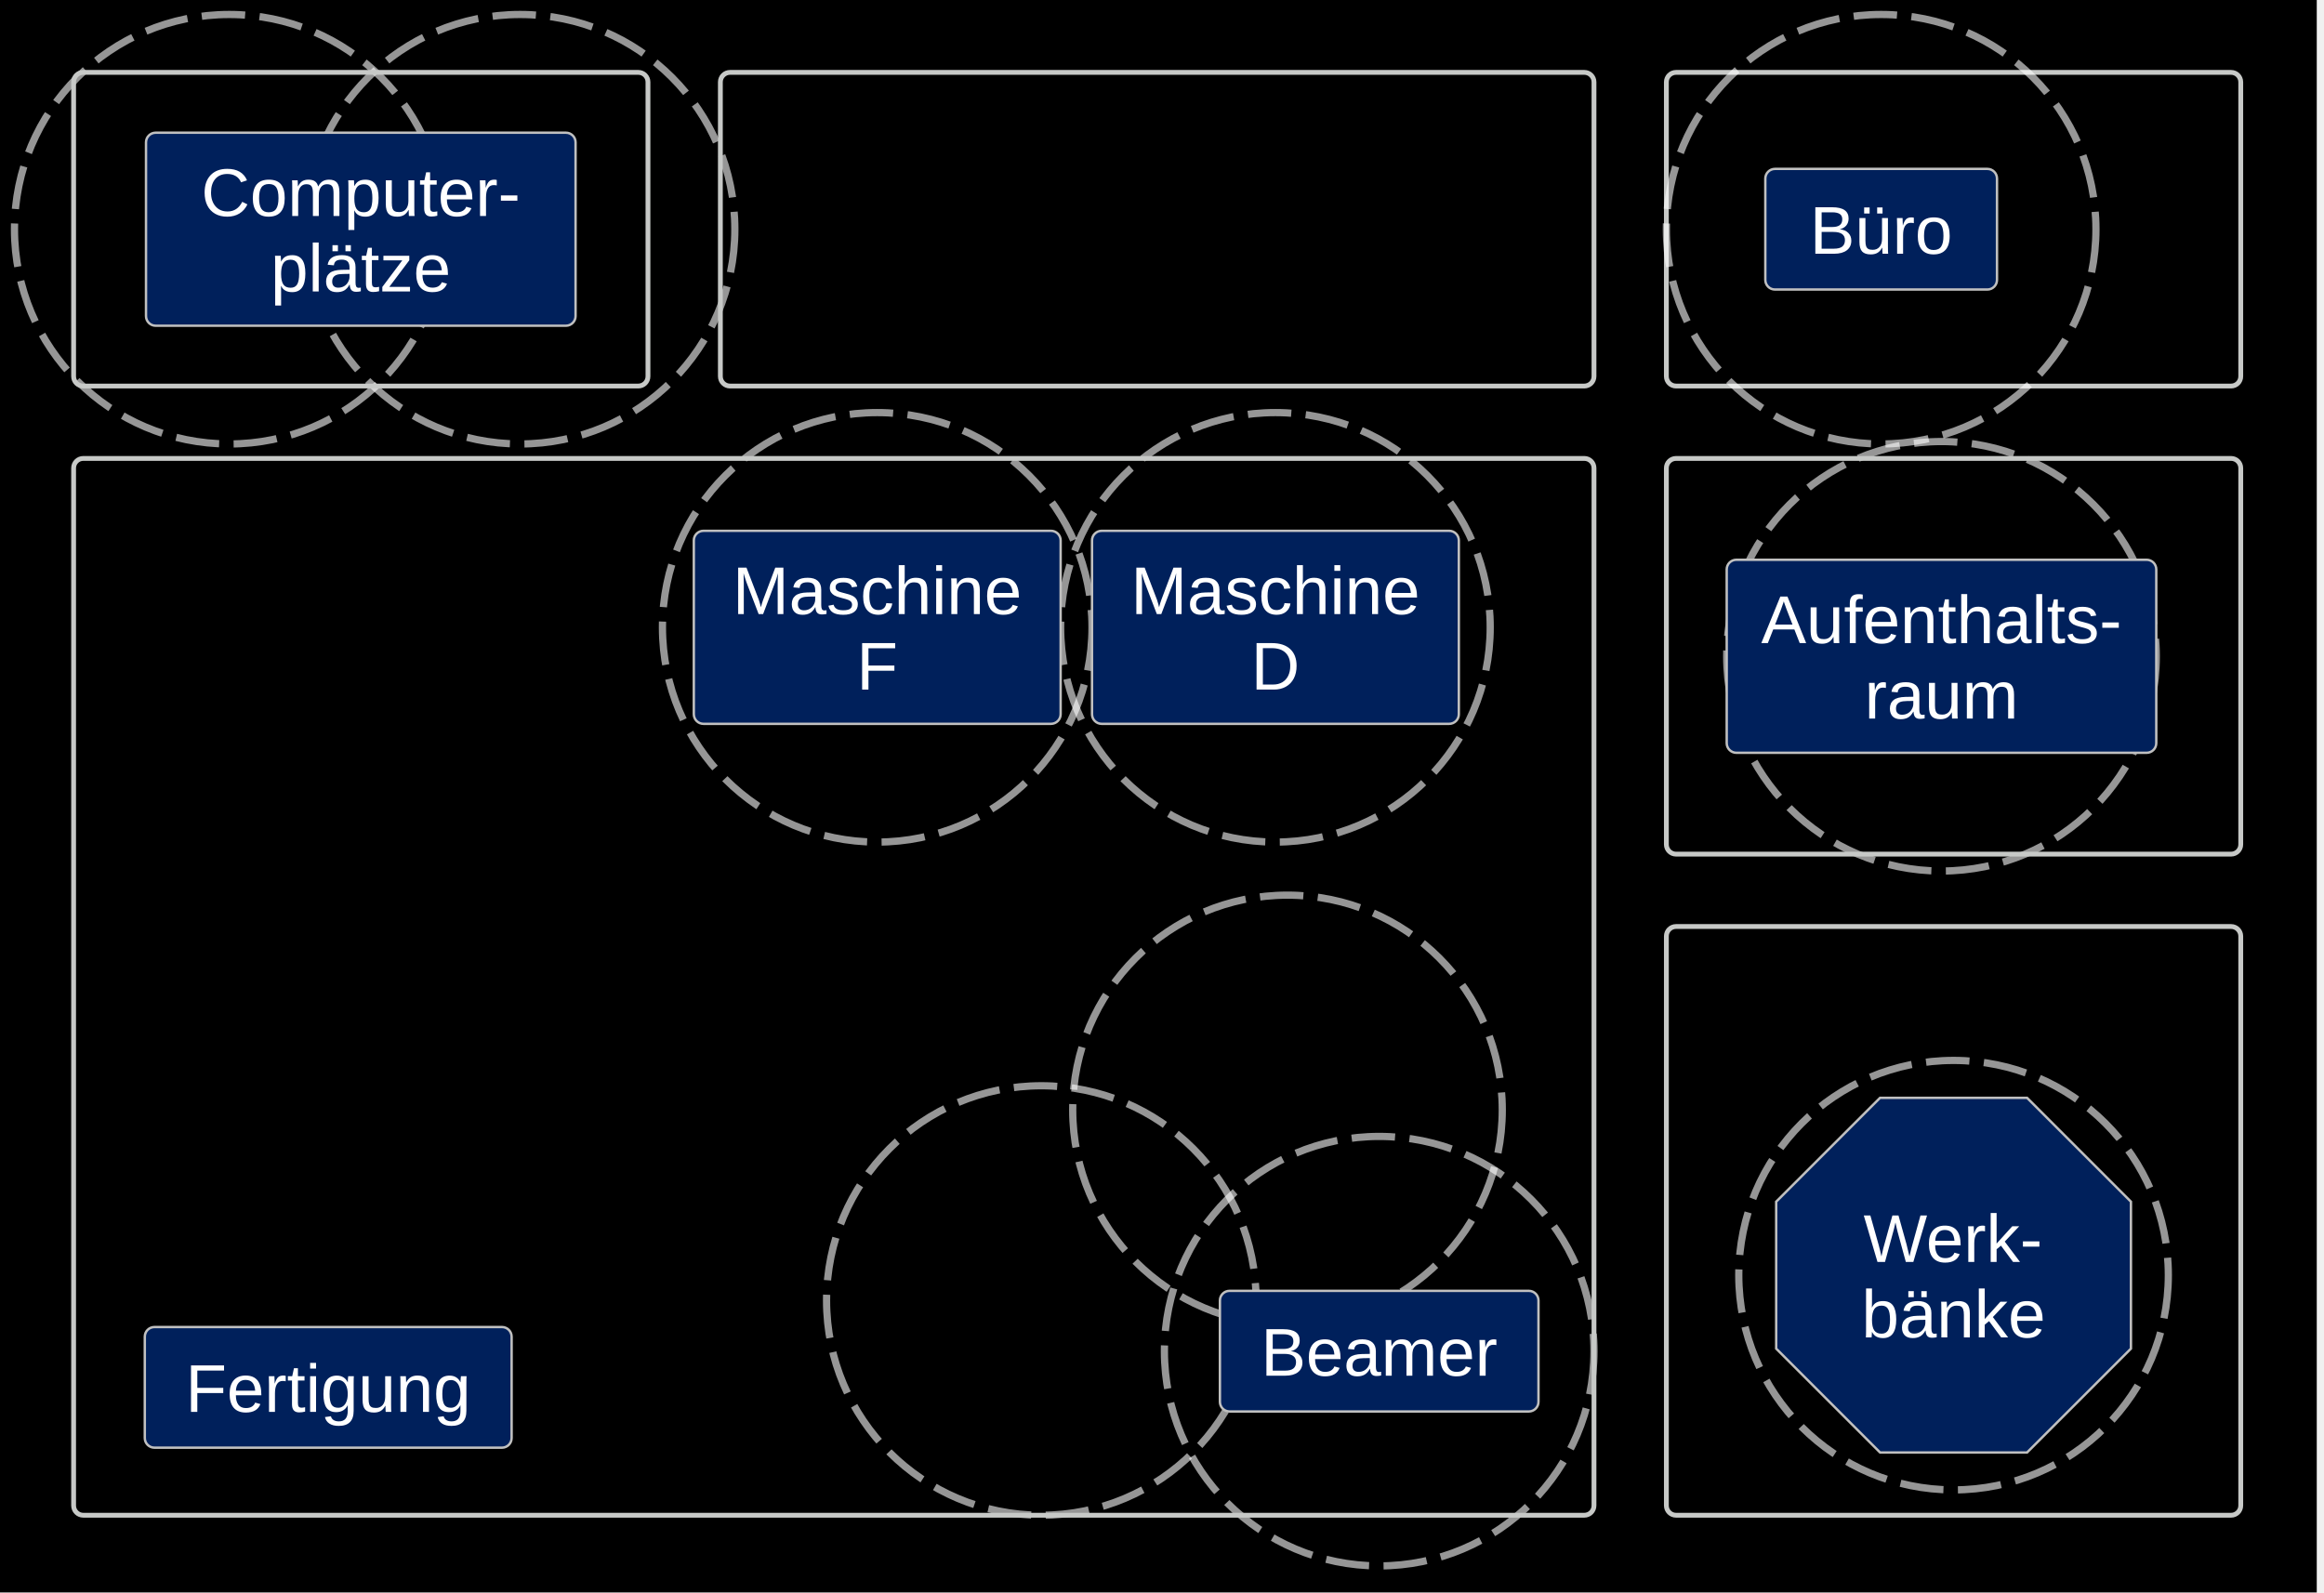
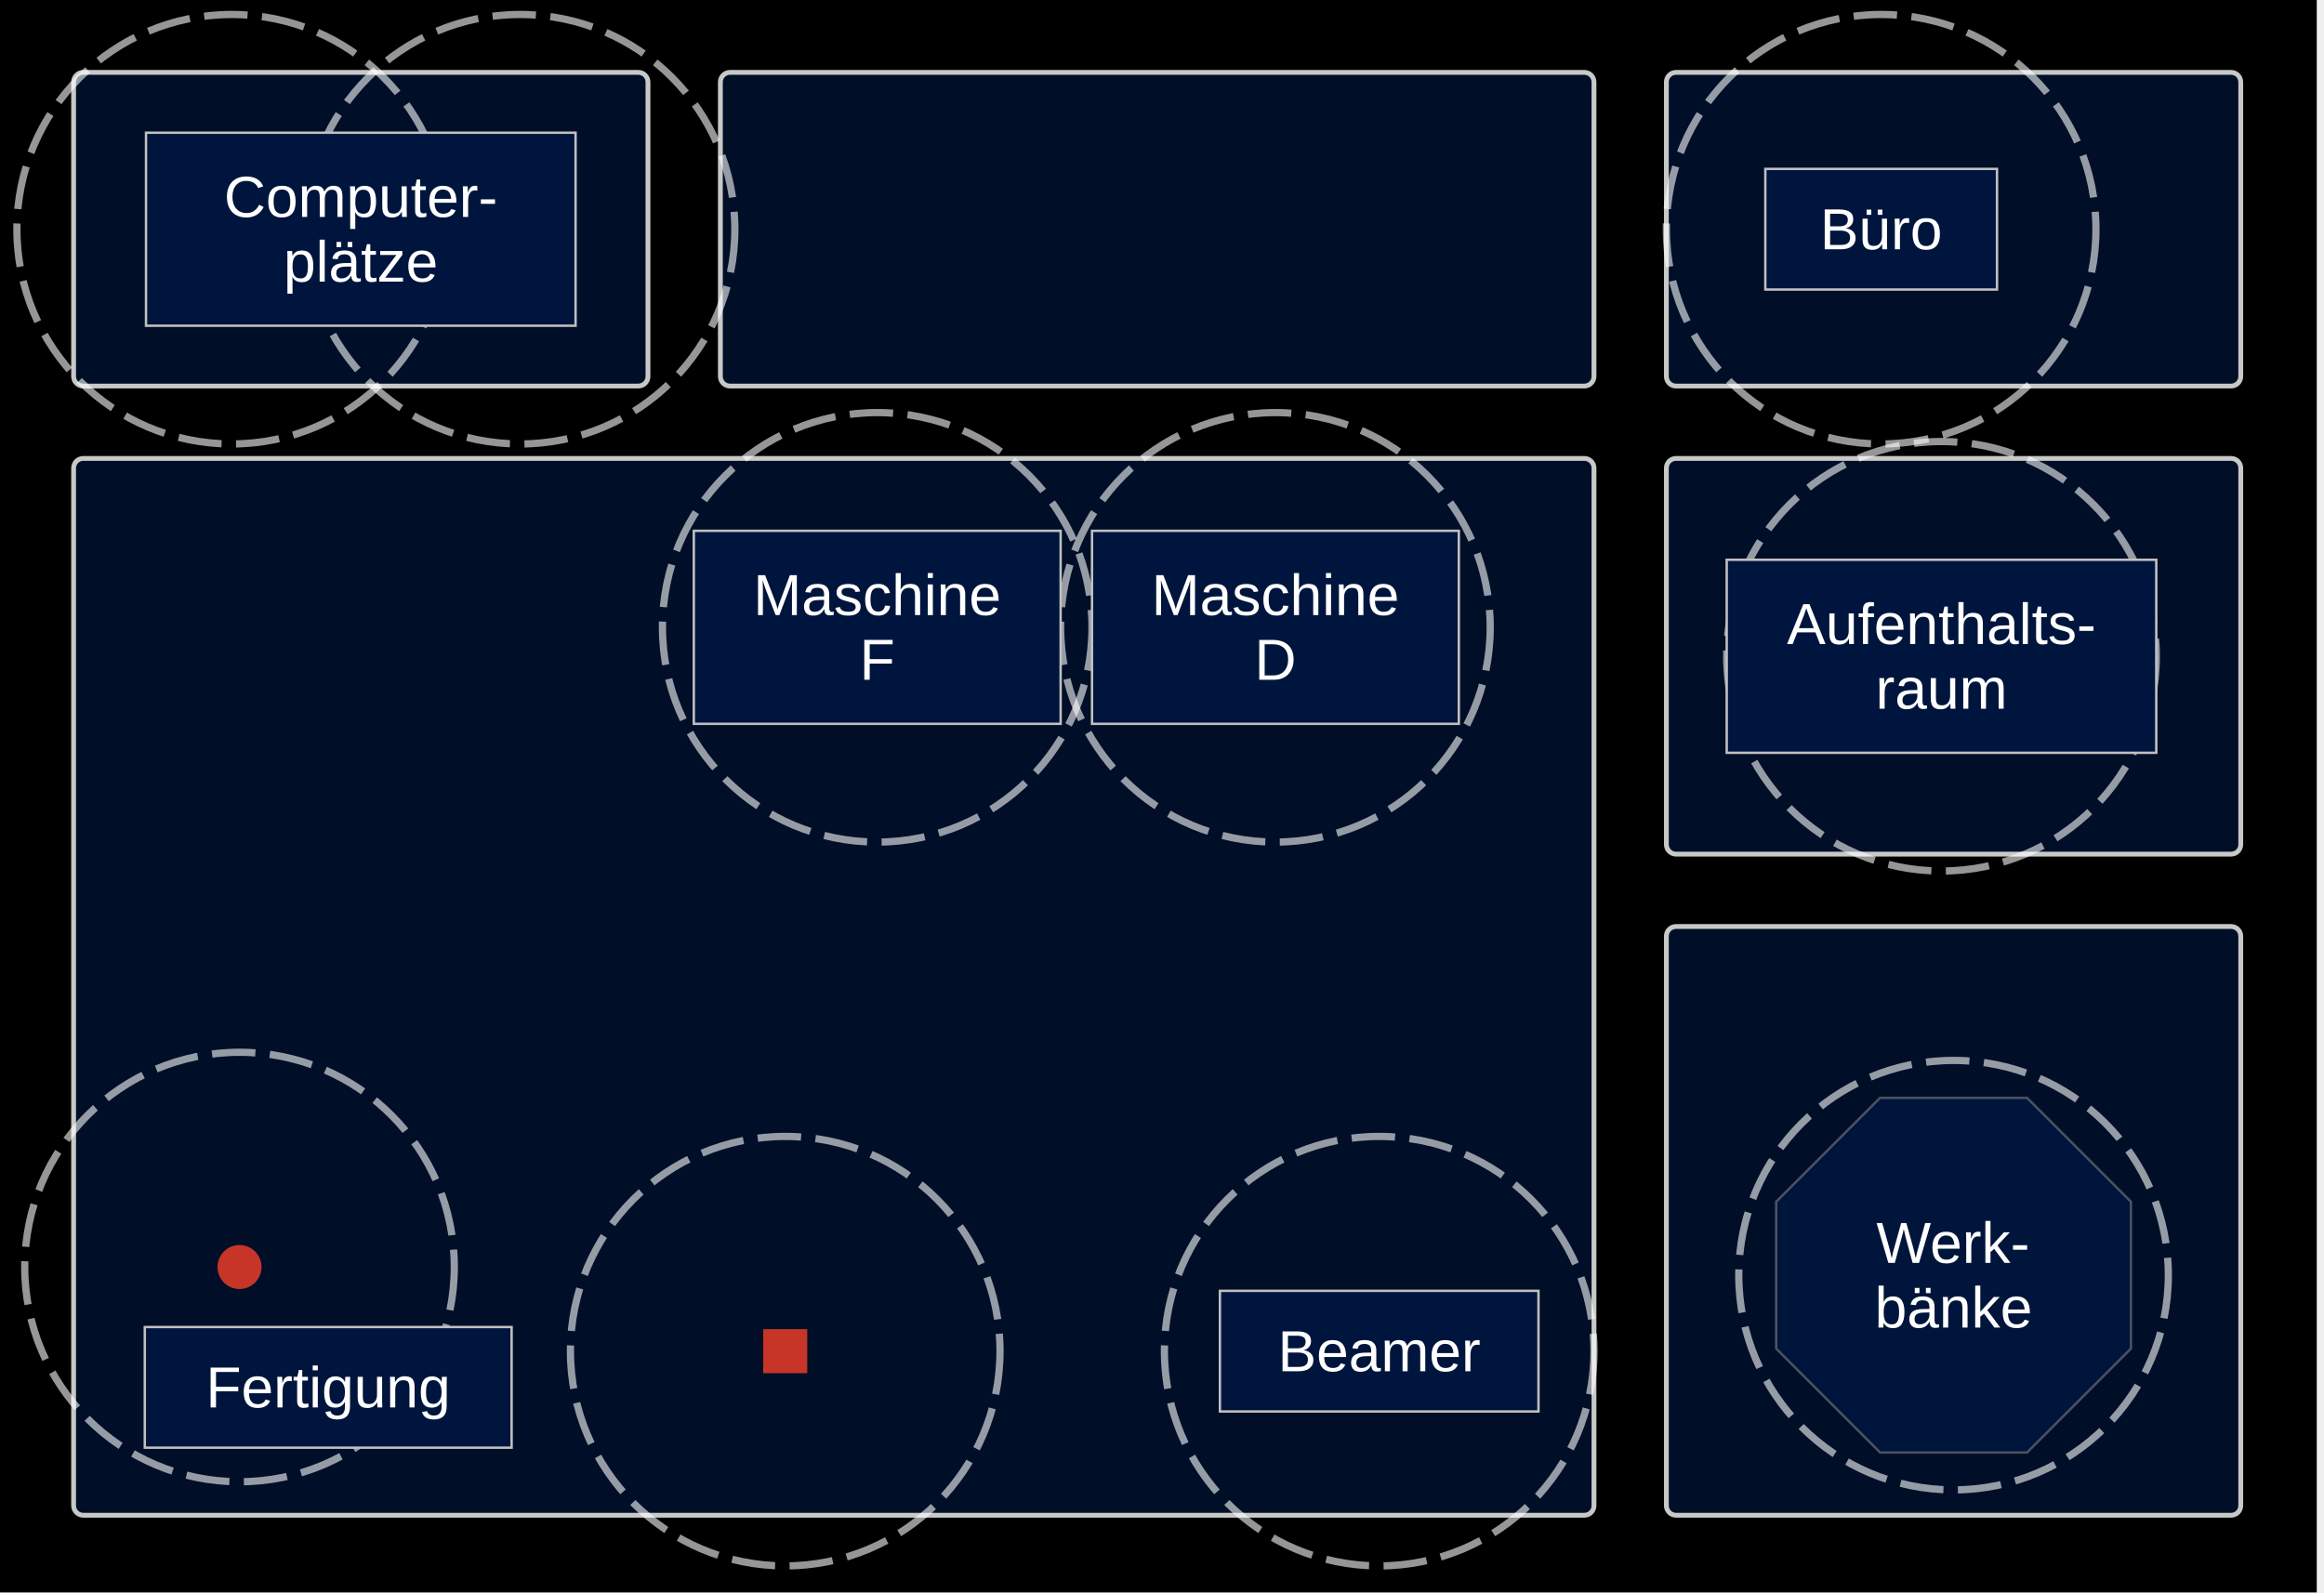
<svg xmlns="http://www.w3.org/2000/svg" fill-opacity="1" color-rendering="auto" color-interpolation="auto" text-rendering="auto" stroke="black" stroke-linecap="square" width="963" stroke-miterlimit="10" shape-rendering="auto" stroke-opacity="1" fill="black" stroke-dasharray="none" font-weight="normal" stroke-width="1" height="660" font-family="'Dialog'" font-style="normal" stroke-linejoin="miter" font-size="12px" stroke-dashoffset="0" image-rendering="auto">
  <defs id="genericDefs" />
  <g>
    <defs id="defs1">
      <clipPath clipPathUnits="userSpaceOnUse" id="clipPath1">
        <path d="M0 0 L963 0 L963 660 L0 660 L0 0 Z" />
      </clipPath>
    </defs>
    <g text-rendering="geometricPrecision" shape-rendering="geometricPrecision">
      <rect x="0" width="960" height="660" y="0" clip-path="url(#clipPath1)" stroke="none" />
    </g>
+     <g fill="rgb(0,14,40)" text-rendering="geometricPrecision" shape-rendering="geometricPrecision" stroke="rgb(0,14,40)">
+       <rect x="30.5" y="30" clip-path="url(#clipPath1)" width="238" rx="4" ry="4" height="130" stroke="none" />
+     </g>
+     <g stroke-linecap="butt" fill="rgb(199,201,199)" text-rendering="geometricPrecision" shape-rendering="geometricPrecision" stroke="rgb(199,201,199)" stroke-width="2" stroke-miterlimit="1.45">
+       <rect x="30.5" y="30" clip-path="url(#clipPath1)" fill="none" width="238" rx="4" ry="4" height="130" />
+     </g>
+     <g fill="rgb(0,14,40)" text-rendering="geometricPrecision" shape-rendering="geometricPrecision" stroke="rgb(0,14,40)">
+       <rect x="690.5" y="384" clip-path="url(#clipPath1)" width="238" rx="4" ry="4" height="244" stroke="none" />
+     </g>
+     <g stroke-linecap="butt" fill="rgb(199,201,199)" text-rendering="geometricPrecision" shape-rendering="geometricPrecision" stroke="rgb(199,201,199)" stroke-width="2" stroke-miterlimit="1.45">
+       <rect x="690.5" y="384" clip-path="url(#clipPath1)" fill="none" width="238" rx="4" ry="4" height="244" />
+     </g>
    <g stroke-linecap="butt" fill-opacity="0.588" fill="rgb(255,255,255)" text-rendering="geometricPrecision" shape-rendering="geometricPrecision" stroke-dasharray="18,6" stroke="rgb(255,255,255)" stroke-width="3" stroke-opacity="0.588" stroke-miterlimit="1.45">
-       <circle fill="none" r="89" clip-path="url(#clipPath1)" cx="431.5" cy="539" />
+       <circle fill="none" r="89" clip-path="url(#clipPath1)" cx="809.5" cy="528.5" />
+     </g>
+     <g fill="rgb(0,14,40)" text-rendering="geometricPrecision" shape-rendering="geometricPrecision" stroke="rgb(0,14,40)">
+       <rect x="298.5" y="30" clip-path="url(#clipPath1)" width="362" rx="4" ry="4" height="130" stroke="none" />
+     </g>
+     <g stroke-linecap="butt" fill="rgb(199,201,199)" text-rendering="geometricPrecision" shape-rendering="geometricPrecision" stroke="rgb(199,201,199)" stroke-width="2" stroke-miterlimit="1.45">
+       <rect x="298.5" y="30" clip-path="url(#clipPath1)" fill="none" width="362" rx="4" ry="4" height="130" />
+     </g>
+     <g fill="rgb(0,14,40)" text-rendering="geometricPrecision" shape-rendering="geometricPrecision" stroke="rgb(0,14,40)">
+       <rect x="30.5" y="190" clip-path="url(#clipPath1)" width="630" rx="4" ry="4" height="438" stroke="none" />
+     </g>
+     <g stroke-linecap="butt" fill="rgb(199,201,199)" text-rendering="geometricPrecision" shape-rendering="geometricPrecision" stroke="rgb(199,201,199)" stroke-width="2" stroke-miterlimit="1.45">
+       <rect x="30.5" y="190" clip-path="url(#clipPath1)" fill="none" width="630" rx="4" ry="4" height="438" />
+     </g>
+     <g fill="rgb(0,14,40)" text-rendering="geometricPrecision" shape-rendering="geometricPrecision" stroke="rgb(0,14,40)">
+       <rect x="690.5" y="190" clip-path="url(#clipPath1)" width="238" rx="4" ry="4" height="164" stroke="none" />
+     </g>
+     <g stroke-linecap="butt" fill="rgb(199,201,199)" text-rendering="geometricPrecision" shape-rendering="geometricPrecision" stroke="rgb(199,201,199)" stroke-width="2" stroke-miterlimit="1.45">
+       <rect x="690.5" y="190" clip-path="url(#clipPath1)" fill="none" width="238" rx="4" ry="4" height="164" />
+     </g>
+     <g fill="rgb(0,14,40)" text-rendering="geometricPrecision" shape-rendering="geometricPrecision" stroke="rgb(0,14,40)">
+       <rect x="690.5" y="30" clip-path="url(#clipPath1)" width="238" rx="4" ry="4" height="130" stroke="none" />
+     </g>
+     <g stroke-linecap="butt" fill="rgb(199,201,199)" text-rendering="geometricPrecision" shape-rendering="geometricPrecision" stroke="rgb(199,201,199)" stroke-width="2" stroke-miterlimit="1.45">
+       <rect x="690.5" y="30" clip-path="url(#clipPath1)" fill="none" width="238" rx="4" ry="4" height="130" />
+     </g>
+     <g stroke-linecap="butt" fill-opacity="0.588" fill="rgb(255,255,255)" text-rendering="geometricPrecision" shape-rendering="geometricPrecision" stroke-dasharray="18,6" stroke="rgb(255,255,255)" stroke-width="3" stroke-opacity="0.588" stroke-miterlimit="1.45">
+       <circle fill="none" r="89" clip-path="url(#clipPath1)" cx="99.25" cy="525.125" />
      <circle fill="none" r="89" clip-path="url(#clipPath1)" cx="571.5" cy="560" />
-       <circle fill="none" r="89" clip-path="url(#clipPath1)" cx="533.5" cy="460" />
+       <circle fill="none" r="89" clip-path="url(#clipPath1)" cx="325.375" cy="560" />
      <circle fill="none" r="89" clip-path="url(#clipPath1)" cx="215.5" cy="95" />
-       <circle fill="none" r="89" clip-path="url(#clipPath1)" cx="95" cy="95" />
      <circle fill="none" r="89" clip-path="url(#clipPath1)" cx="804.5" cy="272" />
      <circle fill="none" r="89" clip-path="url(#clipPath1)" cx="363.5" cy="260" />
      <circle fill="none" r="89" clip-path="url(#clipPath1)" cx="528.5" cy="260" />
    </g>
-     <g stroke-linecap="butt" fill="rgb(199,201,199)" text-rendering="geometricPrecision" shape-rendering="geometricPrecision" stroke="rgb(199,201,199)" stroke-width="2" stroke-miterlimit="1.45">
-       <rect x="690.5" y="30" clip-path="url(#clipPath1)" fill="none" width="238" rx="4" ry="4" height="130" />
-       <rect x="690.5" y="190" clip-path="url(#clipPath1)" fill="none" width="238" rx="4" ry="4" height="164" />
-       <rect x="30.5" y="190" clip-path="url(#clipPath1)" fill="none" width="630" rx="4" ry="4" height="438" />
+     <g fill="rgb(0,21,61)" text-rendering="geometricPrecision" shape-rendering="geometricPrecision" stroke="rgb(0,21,61)">
+       <rect x="452.5" width="152" height="80" y="220" clip-path="url(#clipPath1)" stroke="none" />
    </g>
-     <g fill="rgb(0,32,91)" text-rendering="geometricPrecision" shape-rendering="geometricPrecision" stroke="rgb(0,32,91)">
-       <rect x="452.5" y="220" clip-path="url(#clipPath1)" width="152" rx="4" ry="4" height="80" stroke="none" />
-     </g>
-     <g stroke-linecap="butt" font-size="28px" fill="white" text-rendering="geometricPrecision" font-family="'Arial'" shape-rendering="geometricPrecision" stroke="white" stroke-miterlimit="1.45">
-       <text x="468.583" xml:space="preserve" y="254.524" clip-path="url(#clipPath1)" stroke="none">Maschine</text>
-       <text x="518.39" xml:space="preserve" y="285.806" clip-path="url(#clipPath1)" stroke="none">D</text>
+     <g stroke-linecap="butt" font-size="24px" fill="white" text-rendering="geometricPrecision" font-family="'Arial'" shape-rendering="geometricPrecision" stroke="white" stroke-miterlimit="1.45">
+       <text x="477.143" xml:space="preserve" y="254.914" clip-path="url(#clipPath1)" stroke="none">Maschine</text>
+       <text x="519.834" xml:space="preserve" y="281.727" clip-path="url(#clipPath1)" stroke="none">D</text>
    </g>
    <g fill="silver" text-rendering="geometricPrecision" stroke-miterlimit="1.45" shape-rendering="geometricPrecision" stroke-linecap="butt" stroke="silver">
-       <rect x="452.5" y="220" clip-path="url(#clipPath1)" fill="none" width="152" rx="4" ry="4" height="80" />
+       <rect fill="none" x="452.5" width="152" height="80" y="220" clip-path="url(#clipPath1)" />
    </g>
-     <g fill="rgb(0,32,91)" text-rendering="geometricPrecision" shape-rendering="geometricPrecision" stroke="rgb(0,32,91)">
-       <rect x="287.5" y="220" clip-path="url(#clipPath1)" width="152" rx="4" ry="4" height="80" stroke="none" />
+     <g fill="rgb(0,21,61)" text-rendering="geometricPrecision" shape-rendering="geometricPrecision" stroke="rgb(0,21,61)">
+       <rect x="287.5" width="152" height="80" y="220" clip-path="url(#clipPath1)" stroke="none" />
    </g>
-     <g stroke-linecap="butt" font-size="28px" fill="white" text-rendering="geometricPrecision" font-family="'Arial'" shape-rendering="geometricPrecision" stroke="white" stroke-miterlimit="1.45">
-       <text x="303.583" xml:space="preserve" y="254.524" clip-path="url(#clipPath1)" stroke="none">Maschine</text>
-       <text x="354.948" xml:space="preserve" y="285.806" clip-path="url(#clipPath1)" stroke="none">F</text>
+     <g stroke-linecap="butt" font-size="24px" fill="white" text-rendering="geometricPrecision" font-family="'Arial'" shape-rendering="geometricPrecision" stroke="white" stroke-miterlimit="1.45">
+       <text x="312.143" xml:space="preserve" y="254.914" clip-path="url(#clipPath1)" stroke="none">Maschine</text>
+       <text x="356.17" xml:space="preserve" y="281.727" clip-path="url(#clipPath1)" stroke="none">F</text>
    </g>
    <g fill="silver" text-rendering="geometricPrecision" stroke-miterlimit="1.45" shape-rendering="geometricPrecision" stroke-linecap="butt" stroke="silver">
-       <rect x="287.5" y="220" clip-path="url(#clipPath1)" fill="none" width="152" rx="4" ry="4" height="80" />
+       <rect fill="none" x="287.5" width="152" height="80" y="220" clip-path="url(#clipPath1)" />
    </g>
-     <g fill="rgb(0,32,91)" text-rendering="geometricPrecision" shape-rendering="geometricPrecision" stroke="rgb(0,32,91)">
-       <rect x="715.5" y="232" clip-path="url(#clipPath1)" width="178" rx="4" ry="4" height="80" stroke="none" />
+     <g fill="rgb(0,21,61)" text-rendering="geometricPrecision" shape-rendering="geometricPrecision" stroke="rgb(0,21,61)">
+       <rect x="715.5" width="178" height="80" y="232" clip-path="url(#clipPath1)" stroke="none" />
    </g>
-     <g stroke-linecap="butt" font-size="28px" fill="white" text-rendering="geometricPrecision" font-family="'Arial'" shape-rendering="geometricPrecision" stroke="white" stroke-miterlimit="1.45">
-       <text x="729.79" xml:space="preserve" y="266.524" clip-path="url(#clipPath1)" stroke="none">Aufenthalts-</text>
-       <text x="772.604" xml:space="preserve" y="297.806" clip-path="url(#clipPath1)" stroke="none">raum</text>
+     <g stroke-linecap="butt" font-size="24px" fill="white" text-rendering="geometricPrecision" font-family="'Arial'" shape-rendering="geometricPrecision" stroke="white" stroke-miterlimit="1.45">
+       <text x="740.463" xml:space="preserve" y="266.914" clip-path="url(#clipPath1)" stroke="none">Aufenthalts-</text>
+       <text x="777.16" xml:space="preserve" y="293.727" clip-path="url(#clipPath1)" stroke="none">raum</text>
    </g>
    <g fill="silver" text-rendering="geometricPrecision" stroke-miterlimit="1.45" shape-rendering="geometricPrecision" stroke-linecap="butt" stroke="silver">
-       <rect x="715.5" y="232" clip-path="url(#clipPath1)" fill="none" width="178" rx="4" ry="4" height="80" />
+       <rect fill="none" x="715.5" width="178" height="80" y="232" clip-path="url(#clipPath1)" />
    </g>
-     <g fill="rgb(0,32,91)" text-rendering="geometricPrecision" shape-rendering="geometricPrecision" stroke="rgb(0,32,91)">
+     <g stroke-linecap="butt" fill-opacity="0.588" fill="rgb(255,255,255)" text-rendering="geometricPrecision" shape-rendering="geometricPrecision" stroke-dasharray="18,6" stroke="rgb(255,255,255)" stroke-width="3" stroke-opacity="0.588" stroke-miterlimit="1.45">
+       <circle fill="none" r="89" clip-path="url(#clipPath1)" cx="779.5" cy="95" />
+     </g>
+     <g fill="rgb(0,21,61)" text-rendering="geometricPrecision" shape-rendering="geometricPrecision" stroke="rgb(0,21,61)">
+       <rect x="731.5" width="96" height="50" y="70" clip-path="url(#clipPath1)" stroke="none" />
+     </g>
+     <g stroke-linecap="butt" font-size="24px" fill="white" text-rendering="geometricPrecision" font-family="'Arial'" shape-rendering="geometricPrecision" stroke="white" stroke-miterlimit="1.45">
+       <text x="754.152" xml:space="preserve" y="103.32" clip-path="url(#clipPath1)" stroke="none">Büro</text>
+     </g>
+     <g fill="silver" text-rendering="geometricPrecision" stroke-miterlimit="1.45" shape-rendering="geometricPrecision" stroke-linecap="butt" stroke="silver">
+       <rect fill="none" x="731.5" width="96" height="50" y="70" clip-path="url(#clipPath1)" />
+     </g>
+     <g fill="rgb(0,21,61)" text-rendering="geometricPrecision" shape-rendering="geometricPrecision" stroke="rgb(0,21,61)">
+       <rect x="505.5" width="132" height="50" y="535" clip-path="url(#clipPath1)" stroke="none" />
+     </g>
+     <g stroke-linecap="butt" font-size="24px" fill="white" text-rendering="geometricPrecision" font-family="'Arial'" shape-rendering="geometricPrecision" stroke="white" stroke-miterlimit="1.45">
+       <text x="529.482" xml:space="preserve" y="568.32" clip-path="url(#clipPath1)" stroke="none">Beamer</text>
+     </g>
+     <g fill="silver" text-rendering="geometricPrecision" stroke-miterlimit="1.45" shape-rendering="geometricPrecision" stroke-linecap="butt" stroke="silver">
+       <rect fill="none" x="505.5" width="132" height="50" y="535" clip-path="url(#clipPath1)" />
+     </g>
+     <g fill="rgb(0,32,91)" text-rendering="geometricPrecision" fill-opacity="0.392" shape-rendering="geometricPrecision" stroke-opacity="0.392" stroke="rgb(0,32,91)">
      <path d="M736 498.055 L779.055 455 L839.945 455 L883 498.055 L883 558.945 L839.945 602 L779.055 602 L736 558.945 Z" fill-rule="evenodd" clip-path="url(#clipPath1)" stroke="none" />
    </g>
-     <g stroke-linecap="butt" font-size="28px" fill="white" text-rendering="geometricPrecision" font-family="'Arial'" shape-rendering="geometricPrecision" stroke="white" stroke-miterlimit="1.45">
-       <text x="772.176" xml:space="preserve" y="523.024" clip-path="url(#clipPath1)" stroke="none">Werk-</text>
-       <text x="771.356" xml:space="preserve" y="554.306" clip-path="url(#clipPath1)" stroke="none">bänke</text>
+     <g stroke-linecap="butt" font-size="24px" fill="white" text-rendering="geometricPrecision" font-family="'Arial'" shape-rendering="geometricPrecision" stroke="white" stroke-miterlimit="1.45">
+       <text x="777.508" xml:space="preserve" y="523.414" clip-path="url(#clipPath1)" stroke="none">Werk-</text>
+       <text x="776.805" xml:space="preserve" y="550.227" clip-path="url(#clipPath1)" stroke="none">bänke</text>
    </g>
-     <g fill="silver" text-rendering="geometricPrecision" stroke-miterlimit="1.45" shape-rendering="geometricPrecision" stroke-linecap="butt" stroke="silver">
+     <g stroke-linecap="butt" fill-opacity="0.588" fill="rgb(128,128,128)" text-rendering="geometricPrecision" shape-rendering="geometricPrecision" stroke="rgb(128,128,128)" stroke-opacity="0.588" stroke-miterlimit="1.45">
      <path fill="none" d="M736 498.055 L779.055 455 L839.945 455 L883 498.055 L883 558.945 L839.945 602 L779.055 602 L736 558.945 Z" fill-rule="evenodd" clip-path="url(#clipPath1)" />
    </g>
    <g stroke-linecap="butt" fill-opacity="0.588" fill="rgb(255,255,255)" text-rendering="geometricPrecision" shape-rendering="geometricPrecision" stroke-dasharray="18,6" stroke="rgb(255,255,255)" stroke-width="3" stroke-opacity="0.588" stroke-miterlimit="1.45">
-       <circle fill="none" r="89" clip-path="url(#clipPath1)" cx="809.5" cy="528.5" />
-       <circle fill="none" r="89" clip-path="url(#clipPath1)" cx="779.5" cy="95" />
+       <circle fill="none" r="89" clip-path="url(#clipPath1)" cx="96" cy="95" />
    </g>
-     <g fill="rgb(0,32,91)" text-rendering="geometricPrecision" shape-rendering="geometricPrecision" stroke="rgb(0,32,91)">
-       <rect x="731.5" y="70" clip-path="url(#clipPath1)" width="96" rx="4" ry="4" height="50" stroke="none" />
+     <g fill="rgb(0,21,61)" text-rendering="geometricPrecision" shape-rendering="geometricPrecision" stroke="rgb(0,21,61)">
+       <rect x="60.5" width="178" height="80" y="55" clip-path="url(#clipPath1)" stroke="none" />
    </g>
-     <g stroke-linecap="butt" font-size="28px" fill="white" text-rendering="geometricPrecision" font-family="'Arial'" shape-rendering="geometricPrecision" stroke="white" stroke-miterlimit="1.45">
-       <text x="749.928" xml:space="preserve" y="105.165" clip-path="url(#clipPath1)" stroke="none">Büro</text>
+     <g stroke-linecap="butt" font-size="24px" fill="white" text-rendering="geometricPrecision" font-family="'Arial'" shape-rendering="geometricPrecision" stroke="white" stroke-miterlimit="1.45">
+       <text x="92.816" xml:space="preserve" y="89.914" clip-path="url(#clipPath1)" stroke="none">Computer-</text>
+       <text x="117.478" xml:space="preserve" y="116.727" clip-path="url(#clipPath1)" stroke="none">plätze</text>
    </g>
    <g fill="silver" text-rendering="geometricPrecision" stroke-miterlimit="1.45" shape-rendering="geometricPrecision" stroke-linecap="butt" stroke="silver">
-       <rect x="731.5" y="70" clip-path="url(#clipPath1)" fill="none" width="96" rx="4" ry="4" height="50" />
-       <rect x="30.5" y="30" clip-path="url(#clipPath1)" fill="none" width="238" rx="4" ry="4" height="130" stroke="rgb(199,201,199)" stroke-width="2" />
-       <rect x="298.5" y="30" clip-path="url(#clipPath1)" fill="none" width="362" rx="4" ry="4" height="130" stroke="rgb(199,201,199)" stroke-width="2" />
+       <rect fill="none" x="60.5" width="178" height="80" y="55" clip-path="url(#clipPath1)" />
    </g>
-     <g fill="rgb(0,32,91)" text-rendering="geometricPrecision" shape-rendering="geometricPrecision" stroke="rgb(0,32,91)">
-       <rect x="60.5" y="55" clip-path="url(#clipPath1)" width="178" rx="4" ry="4" height="80" stroke="none" />
+     <g fill="rgb(198,53,39)" text-rendering="geometricPrecision" shape-rendering="geometricPrecision" stroke="rgb(198,53,39)">
+       <circle r="8.125" clip-path="url(#clipPath1)" cx="99.25" cy="525.125" stroke="none" />
+       <circle stroke-linecap="butt" clip-path="url(#clipPath1)" fill="none" r="8.125" cx="99.25" cy="525.125" stroke-width="2" stroke-miterlimit="1.45" />
+       <rect x="317.25" width="16.25" height="16.25" y="551.875" clip-path="url(#clipPath1)" stroke="none" />
+       <rect stroke-linecap="butt" x="317.25" y="551.875" clip-path="url(#clipPath1)" fill="none" width="16.25" height="16.25" stroke-width="2" stroke-miterlimit="1.45" />
+       <rect x="60" y="550" clip-path="url(#clipPath1)" fill="rgb(0,21,61)" width="152" height="50" stroke="none" />
    </g>
-     <g stroke-linecap="butt" font-size="28px" fill="white" text-rendering="geometricPrecision" font-family="'Arial'" shape-rendering="geometricPrecision" stroke="white" stroke-miterlimit="1.45">
-       <text x="83.369" xml:space="preserve" y="89.524" clip-path="url(#clipPath1)" stroke="none">Computer-</text>
-       <text x="112.142" xml:space="preserve" y="120.806" clip-path="url(#clipPath1)" stroke="none">plätze</text>
+     <g stroke-linecap="butt" font-size="24px" fill="white" text-rendering="geometricPrecision" font-family="'Arial'" shape-rendering="geometricPrecision" stroke="white" stroke-miterlimit="1.45">
+       <text x="85.305" xml:space="preserve" y="583.32" clip-path="url(#clipPath1)" stroke="none">Fertigung</text>
    </g>
    <g fill="silver" text-rendering="geometricPrecision" stroke-miterlimit="1.45" shape-rendering="geometricPrecision" stroke-linecap="butt" stroke="silver">
-       <rect x="60.5" y="55" clip-path="url(#clipPath1)" fill="none" width="178" rx="4" ry="4" height="80" />
-       <rect x="690.5" y="384" clip-path="url(#clipPath1)" fill="none" width="238" rx="4" ry="4" height="244" stroke="rgb(199,201,199)" stroke-width="2" />
-     </g>
-     <g fill="rgb(0,32,91)" text-rendering="geometricPrecision" shape-rendering="geometricPrecision" stroke="rgb(0,32,91)">
-       <rect x="60" y="550" clip-path="url(#clipPath1)" width="152" rx="4" ry="4" height="50" stroke="none" />
-     </g>
-     <g stroke-linecap="butt" font-size="28px" fill="white" text-rendering="geometricPrecision" font-family="'Arial'" shape-rendering="geometricPrecision" stroke="white" stroke-miterlimit="1.45">
-       <text x="76.856" xml:space="preserve" y="585.165" clip-path="url(#clipPath1)" stroke="none">Fertigung</text>
-     </g>
-     <g fill="silver" text-rendering="geometricPrecision" stroke-miterlimit="1.45" shape-rendering="geometricPrecision" stroke-linecap="butt" stroke="silver">
-       <rect x="60" y="550" clip-path="url(#clipPath1)" fill="none" width="152" rx="4" ry="4" height="50" />
-     </g>
-     <g fill="rgb(0,32,91)" text-rendering="geometricPrecision" shape-rendering="geometricPrecision" stroke="rgb(0,32,91)">
-       <rect x="505.5" y="535" clip-path="url(#clipPath1)" width="132" rx="4" ry="4" height="50" stroke="none" />
-     </g>
-     <g stroke-linecap="butt" font-size="28px" fill="white" text-rendering="geometricPrecision" font-family="'Arial'" shape-rendering="geometricPrecision" stroke="white" stroke-miterlimit="1.45">
-       <text x="522.48" xml:space="preserve" y="570.165" clip-path="url(#clipPath1)" stroke="none">Beamer</text>
-     </g>
-     <g fill="silver" text-rendering="geometricPrecision" stroke-miterlimit="1.45" shape-rendering="geometricPrecision" stroke-linecap="butt" stroke="silver">
-       <rect x="505.5" y="535" clip-path="url(#clipPath1)" fill="none" width="132" rx="4" ry="4" height="50" />
+       <rect fill="none" x="60" width="152" height="50" y="550" clip-path="url(#clipPath1)" />
    </g>
  </g>
</svg>
